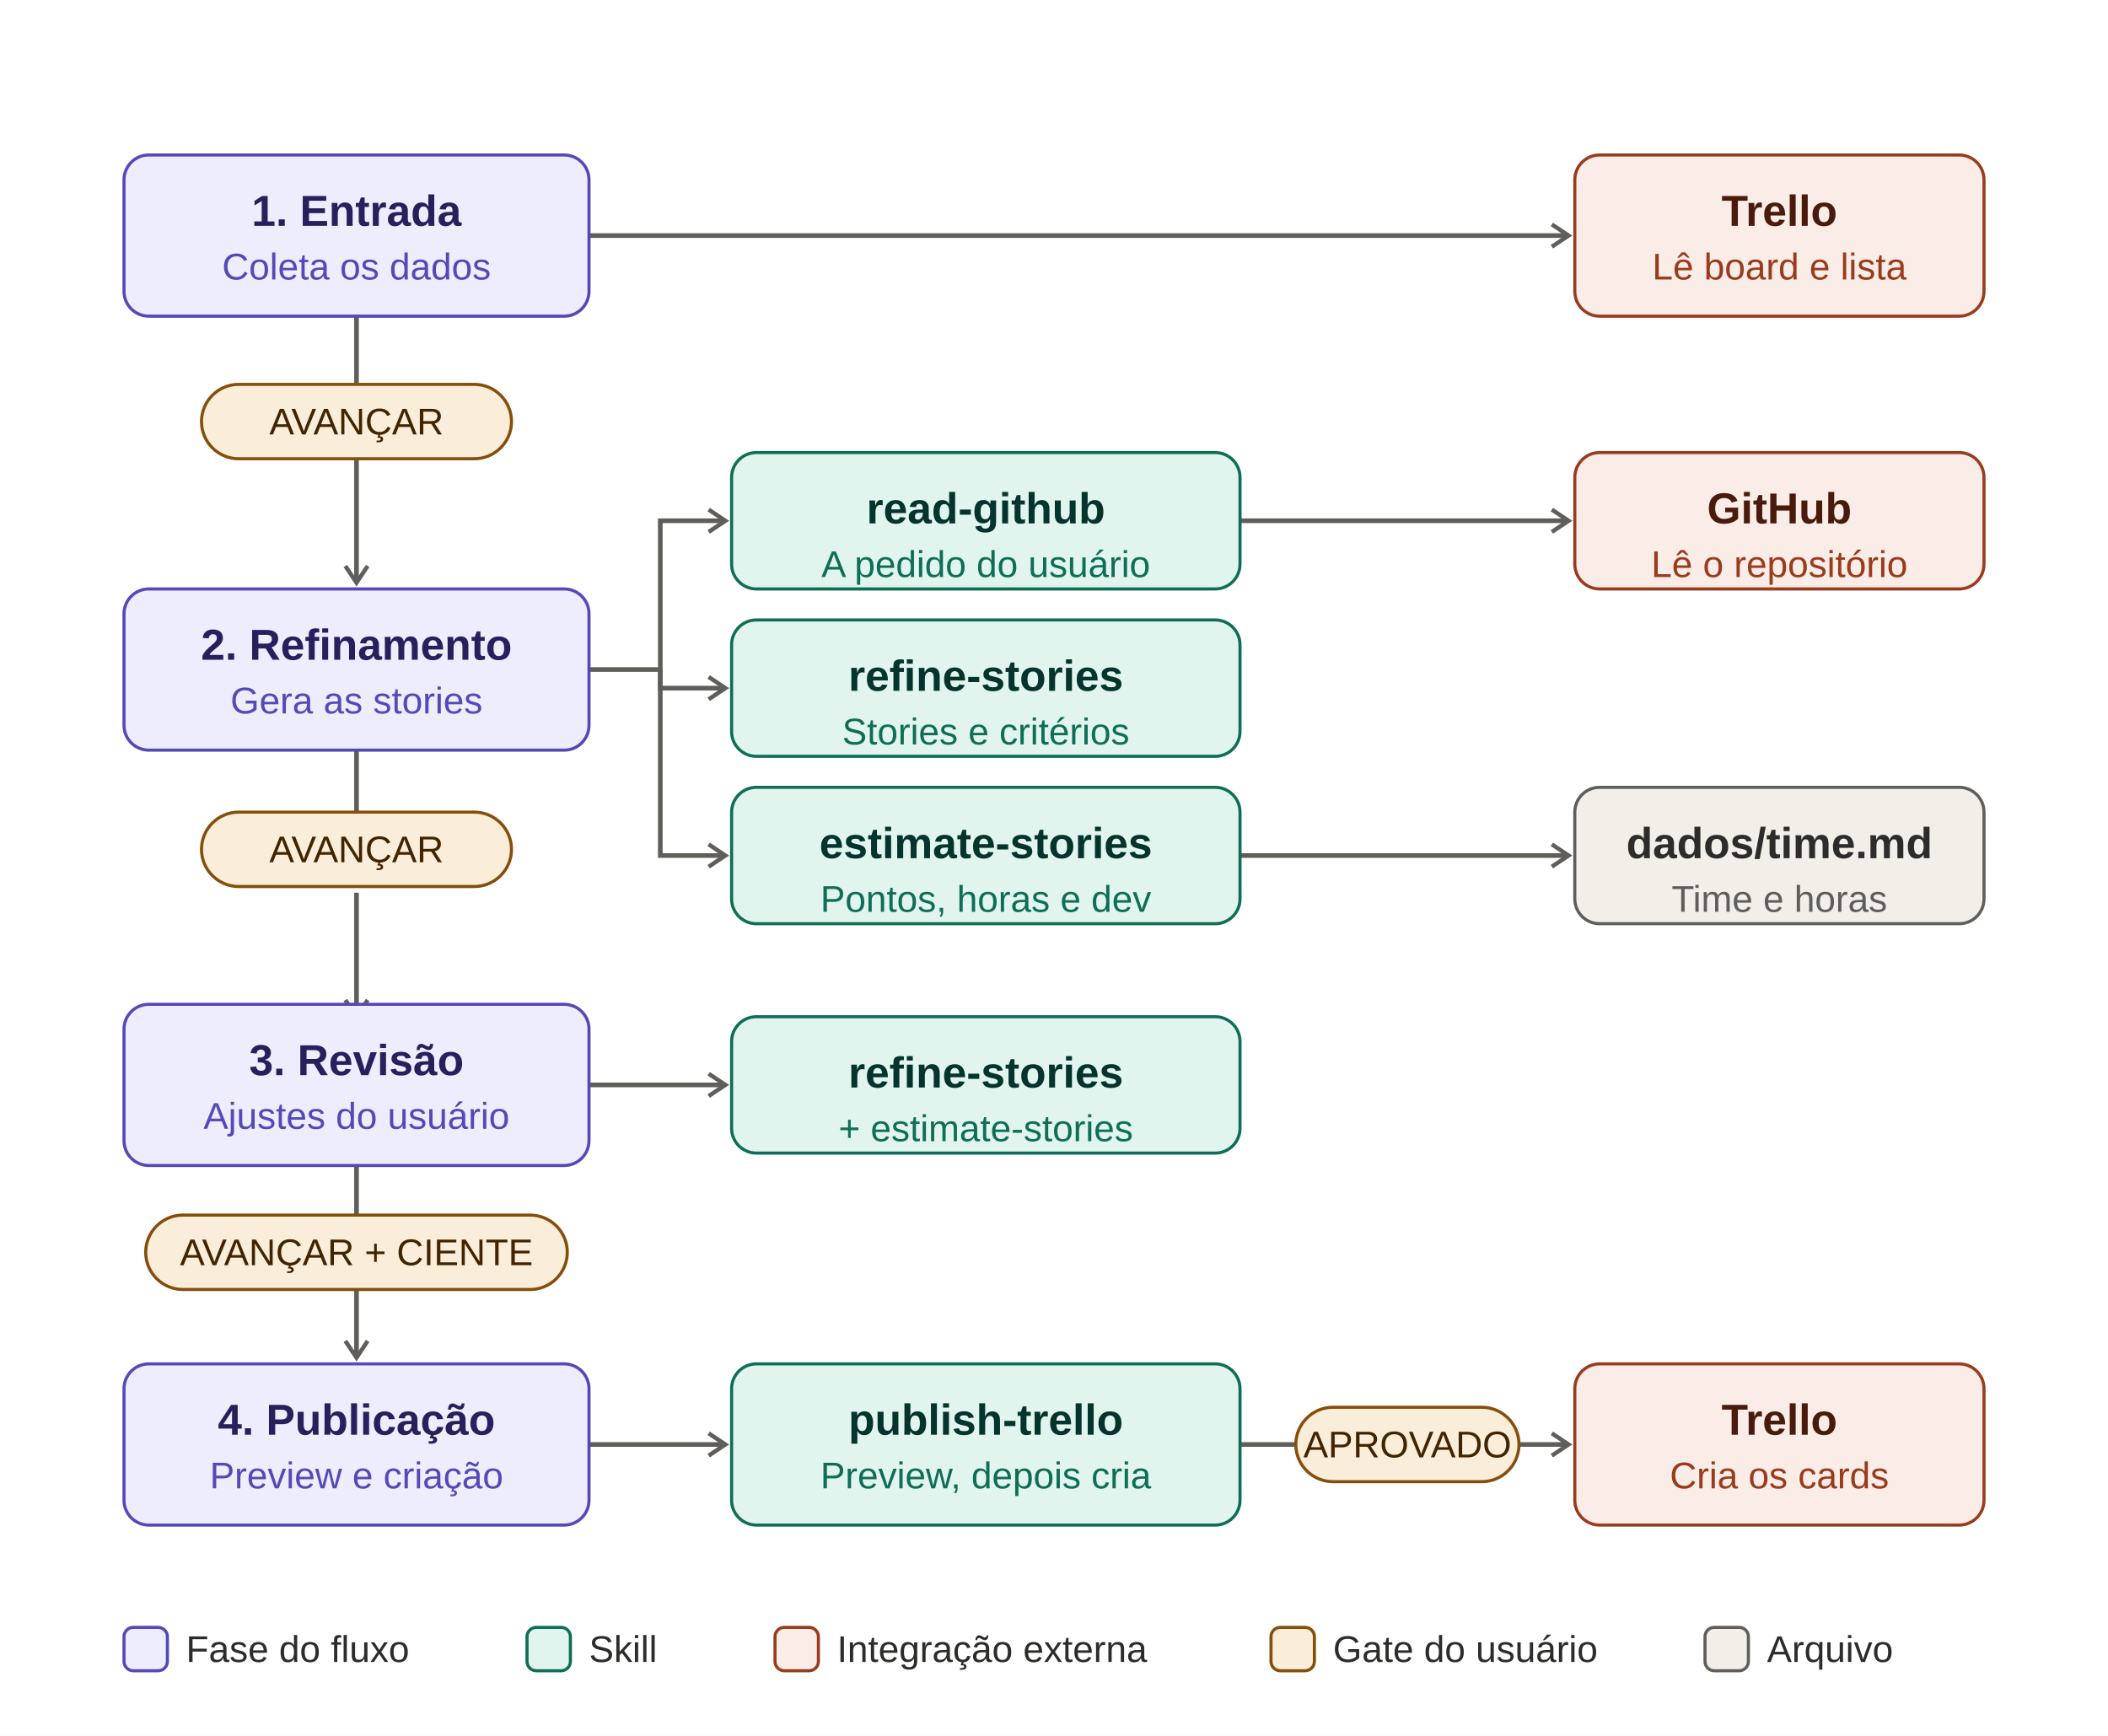
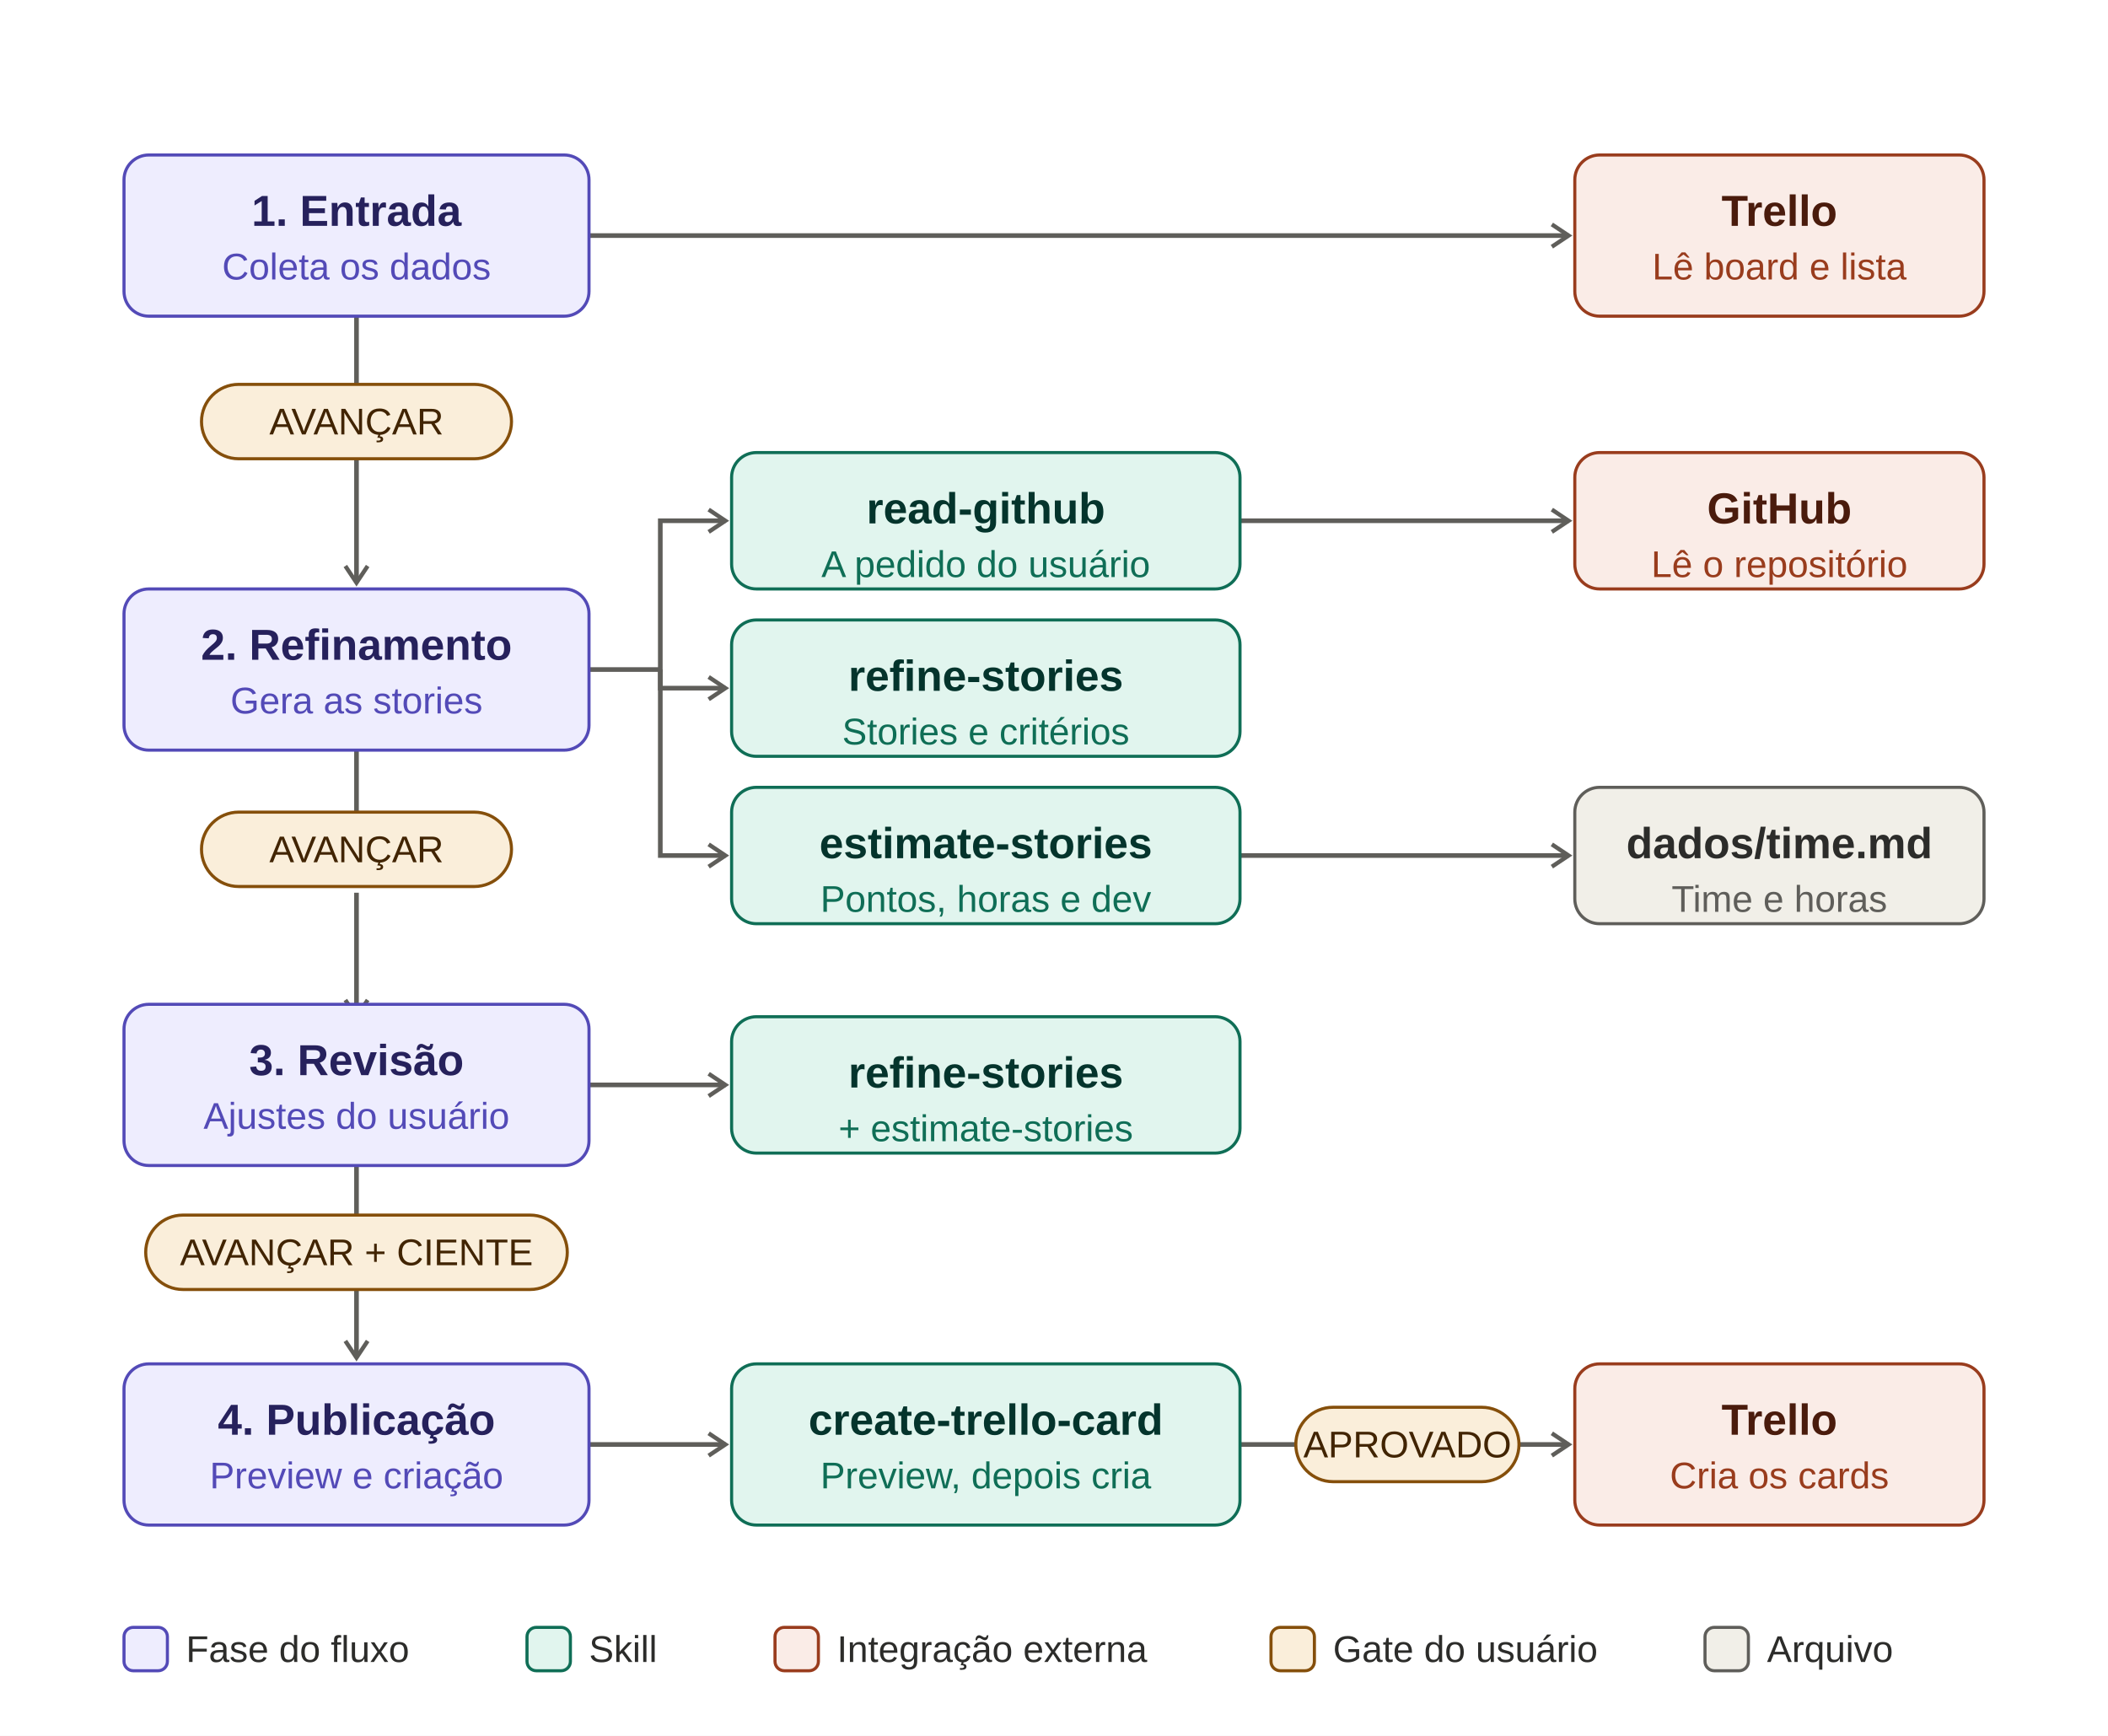
<svg xmlns="http://www.w3.org/2000/svg" width="680" height="560" viewBox="0 0 680 560" font-family="Arial, sans-serif">
  <rect width="680" height="560" fill="#ffffff" />
  <defs>
    <marker id="a" viewBox="0 0 10 10" refX="8" refY="5" markerWidth="6" markerHeight="6" orient="auto">
      <path d="M2 1L8 5L2 9" fill="none" stroke="#5F5E5A" stroke-width="1.5" />
    </marker>
  </defs>
  <line x1="115" y1="102" x2="115" y2="124" stroke="#5F5E5A" stroke-width="1.5" />
  <line x1="115" y1="148" x2="115" y2="188" stroke="#5F5E5A" stroke-width="1.5" marker-end="url(#a)" />
  <line x1="115" y1="242" x2="115" y2="264" stroke="#5F5E5A" stroke-width="1.5" />
  <line x1="115" y1="288" x2="115" y2="328" stroke="#5F5E5A" stroke-width="1.5" marker-end="url(#a)" />
  <line x1="115" y1="376" x2="115" y2="392" stroke="#5F5E5A" stroke-width="1.5" />
  <line x1="115" y1="416" x2="115" y2="438" stroke="#5F5E5A" stroke-width="1.5" marker-end="url(#a)" />
  <line x1="190" y1="76" x2="506" y2="76" stroke="#5F5E5A" stroke-width="1.5" marker-end="url(#a)" />
  <path d="M190 216 L213 216 L213 168 L234 168" fill="none" stroke="#5F5E5A" stroke-width="1.5" marker-end="url(#a)" />
  <path d="M213 216 L213 222 L234 222" fill="none" stroke="#5F5E5A" stroke-width="1.5" marker-end="url(#a)" />
  <path d="M213 216 L213 276 L234 276" fill="none" stroke="#5F5E5A" stroke-width="1.5" marker-end="url(#a)" />
  <line x1="400" y1="168" x2="506" y2="168" stroke="#5F5E5A" stroke-width="1.5" marker-end="url(#a)" />
  <line x1="400" y1="276" x2="506" y2="276" stroke="#5F5E5A" stroke-width="1.5" marker-end="url(#a)" />
  <line x1="190" y1="350" x2="234" y2="350" stroke="#5F5E5A" stroke-width="1.5" marker-end="url(#a)" />
  <line x1="190" y1="466" x2="234" y2="466" stroke="#5F5E5A" stroke-width="1.5" marker-end="url(#a)" />
  <line x1="400" y1="466" x2="418" y2="466" stroke="#5F5E5A" stroke-width="1.5" />
  <line x1="490" y1="466" x2="506" y2="466" stroke="#5F5E5A" stroke-width="1.5" marker-end="url(#a)" />
  <rect x="40" y="50" width="150" height="52" rx="8" fill="#EEEDFE" stroke="#534AB7" stroke-width="1" />
  <text x="115.0" y="68" text-anchor="middle" dominant-baseline="central" font-size="14" font-weight="bold" fill="#26215C">1. Entrada</text>
  <text x="115.0" y="86" text-anchor="middle" dominant-baseline="central" font-size="12" fill="#534AB7">Coleta os dados</text>
  <rect x="40" y="190" width="150" height="52" rx="8" fill="#EEEDFE" stroke="#534AB7" stroke-width="1" />
  <text x="115.0" y="208" text-anchor="middle" dominant-baseline="central" font-size="14" font-weight="bold" fill="#26215C">2. Refinamento</text>
  <text x="115.0" y="226" text-anchor="middle" dominant-baseline="central" font-size="12" fill="#534AB7">Gera as stories</text>
  <rect x="40" y="324" width="150" height="52" rx="8" fill="#EEEDFE" stroke="#534AB7" stroke-width="1" />
  <text x="115.0" y="342" text-anchor="middle" dominant-baseline="central" font-size="14" font-weight="bold" fill="#26215C">3. Revisão</text>
  <text x="115.0" y="360" text-anchor="middle" dominant-baseline="central" font-size="12" fill="#534AB7">Ajustes do usuário</text>
  <rect x="40" y="440" width="150" height="52" rx="8" fill="#EEEDFE" stroke="#534AB7" stroke-width="1" />
  <text x="115.0" y="458" text-anchor="middle" dominant-baseline="central" font-size="14" font-weight="bold" fill="#26215C">4. Publicação</text>
  <text x="115.0" y="476" text-anchor="middle" dominant-baseline="central" font-size="12" fill="#534AB7">Preview e criação</text>
  <rect x="65" y="124" width="100" height="24" rx="12" fill="#FAEEDA" stroke="#854F0B" stroke-width="1" />
  <text x="115.0" y="136" text-anchor="middle" dominant-baseline="central" font-size="12" fill="#412402">AVANÇAR</text>
  <rect x="65" y="262" width="100" height="24" rx="12" fill="#FAEEDA" stroke="#854F0B" stroke-width="1" />
  <text x="115.0" y="274" text-anchor="middle" dominant-baseline="central" font-size="12" fill="#412402">AVANÇAR</text>
  <rect x="47" y="392" width="136" height="24" rx="12" fill="#FAEEDA" stroke="#854F0B" stroke-width="1" />
  <text x="115.0" y="404" text-anchor="middle" dominant-baseline="central" font-size="12" fill="#412402">AVANÇAR + CIENTE</text>
  <rect x="418" y="454" width="72" height="24" rx="12" fill="#FAEEDA" stroke="#854F0B" stroke-width="1" />
  <text x="454.0" y="466" text-anchor="middle" dominant-baseline="central" font-size="12" fill="#412402">APROVADO</text>
  <rect x="236" y="146" width="164" height="44" rx="8" fill="#E1F5EE" stroke="#0F6E56" stroke-width="1" />
  <text x="318.0" y="164" text-anchor="middle" dominant-baseline="central" font-size="14" font-weight="bold" fill="#04342C">read-github</text>
  <text x="318.0" y="182" text-anchor="middle" dominant-baseline="central" font-size="12" fill="#0F6E56">A pedido do usuário</text>
  <rect x="236" y="200" width="164" height="44" rx="8" fill="#E1F5EE" stroke="#0F6E56" stroke-width="1" />
  <text x="318.0" y="218" text-anchor="middle" dominant-baseline="central" font-size="14" font-weight="bold" fill="#04342C">refine-stories</text>
  <text x="318.0" y="236" text-anchor="middle" dominant-baseline="central" font-size="12" fill="#0F6E56">Stories e critérios</text>
  <rect x="236" y="254" width="164" height="44" rx="8" fill="#E1F5EE" stroke="#0F6E56" stroke-width="1" />
  <text x="318.0" y="272" text-anchor="middle" dominant-baseline="central" font-size="14" font-weight="bold" fill="#04342C">estimate-stories</text>
  <text x="318.0" y="290" text-anchor="middle" dominant-baseline="central" font-size="12" fill="#0F6E56">Pontos, horas e dev</text>
  <rect x="236" y="328" width="164" height="44" rx="8" fill="#E1F5EE" stroke="#0F6E56" stroke-width="1" />
  <text x="318.0" y="346" text-anchor="middle" dominant-baseline="central" font-size="14" font-weight="bold" fill="#04342C">refine-stories</text>
  <text x="318.0" y="364" text-anchor="middle" dominant-baseline="central" font-size="12" fill="#0F6E56">+ estimate-stories</text>
  <rect x="236" y="440" width="164" height="52" rx="8" fill="#E1F5EE" stroke="#0F6E56" stroke-width="1" />
-   <text x="318.0" y="458" text-anchor="middle" dominant-baseline="central" font-size="14" font-weight="bold" fill="#04342C">publish-trello</text>
+   <text x="318.0" y="458" text-anchor="middle" dominant-baseline="central" font-size="14" font-weight="bold" fill="#04342C">create-trello-card</text>
  <text x="318.0" y="476" text-anchor="middle" dominant-baseline="central" font-size="12" fill="#0F6E56">Preview, depois cria</text>
  <rect x="508" y="50" width="132" height="52" rx="8" fill="#FAECE7" stroke="#993C1D" stroke-width="1" />
  <text x="574.0" y="68" text-anchor="middle" dominant-baseline="central" font-size="14" font-weight="bold" fill="#4A1B0C">Trello</text>
  <text x="574.0" y="86" text-anchor="middle" dominant-baseline="central" font-size="12" fill="#993C1D">Lê board e lista</text>
  <rect x="508" y="146" width="132" height="44" rx="8" fill="#FAECE7" stroke="#993C1D" stroke-width="1" />
  <text x="574.0" y="164" text-anchor="middle" dominant-baseline="central" font-size="14" font-weight="bold" fill="#4A1B0C">GitHub</text>
  <text x="574.0" y="182" text-anchor="middle" dominant-baseline="central" font-size="12" fill="#993C1D">Lê o repositório</text>
  <rect x="508" y="440" width="132" height="52" rx="8" fill="#FAECE7" stroke="#993C1D" stroke-width="1" />
  <text x="574.0" y="458" text-anchor="middle" dominant-baseline="central" font-size="14" font-weight="bold" fill="#4A1B0C">Trello</text>
  <text x="574.0" y="476" text-anchor="middle" dominant-baseline="central" font-size="12" fill="#993C1D">Cria os cards</text>
  <rect x="508" y="254" width="132" height="44" rx="8" fill="#F1EFE8" stroke="#5F5E5A" stroke-width="1" />
  <text x="574.0" y="272" text-anchor="middle" dominant-baseline="central" font-size="14" font-weight="bold" fill="#2C2C2A">dados/time.md</text>
  <text x="574.0" y="290" text-anchor="middle" dominant-baseline="central" font-size="12" fill="#5F5E5A">Time e horas</text>
  <rect x="40" y="525" width="14" height="14" rx="3" fill="#EEEDFE" stroke="#534AB7" />
  <text x="60" y="532" dominant-baseline="central" font-size="12" fill="#2C2C2A">Fase do fluxo</text>
  <rect x="170" y="525" width="14" height="14" rx="3" fill="#E1F5EE" stroke="#0F6E56" />
  <text x="190" y="532" dominant-baseline="central" font-size="12" fill="#2C2C2A">Skill</text>
  <rect x="250" y="525" width="14" height="14" rx="3" fill="#FAECE7" stroke="#993C1D" />
  <text x="270" y="532" dominant-baseline="central" font-size="12" fill="#2C2C2A">Integração externa</text>
  <rect x="410" y="525" width="14" height="14" rx="3" fill="#FAEEDA" stroke="#854F0B" />
  <text x="430" y="532" dominant-baseline="central" font-size="12" fill="#2C2C2A">Gate do usuário</text>
  <rect x="550" y="525" width="14" height="14" rx="3" fill="#F1EFE8" stroke="#5F5E5A" />
  <text x="570" y="532" dominant-baseline="central" font-size="12" fill="#2C2C2A">Arquivo</text>
</svg>
